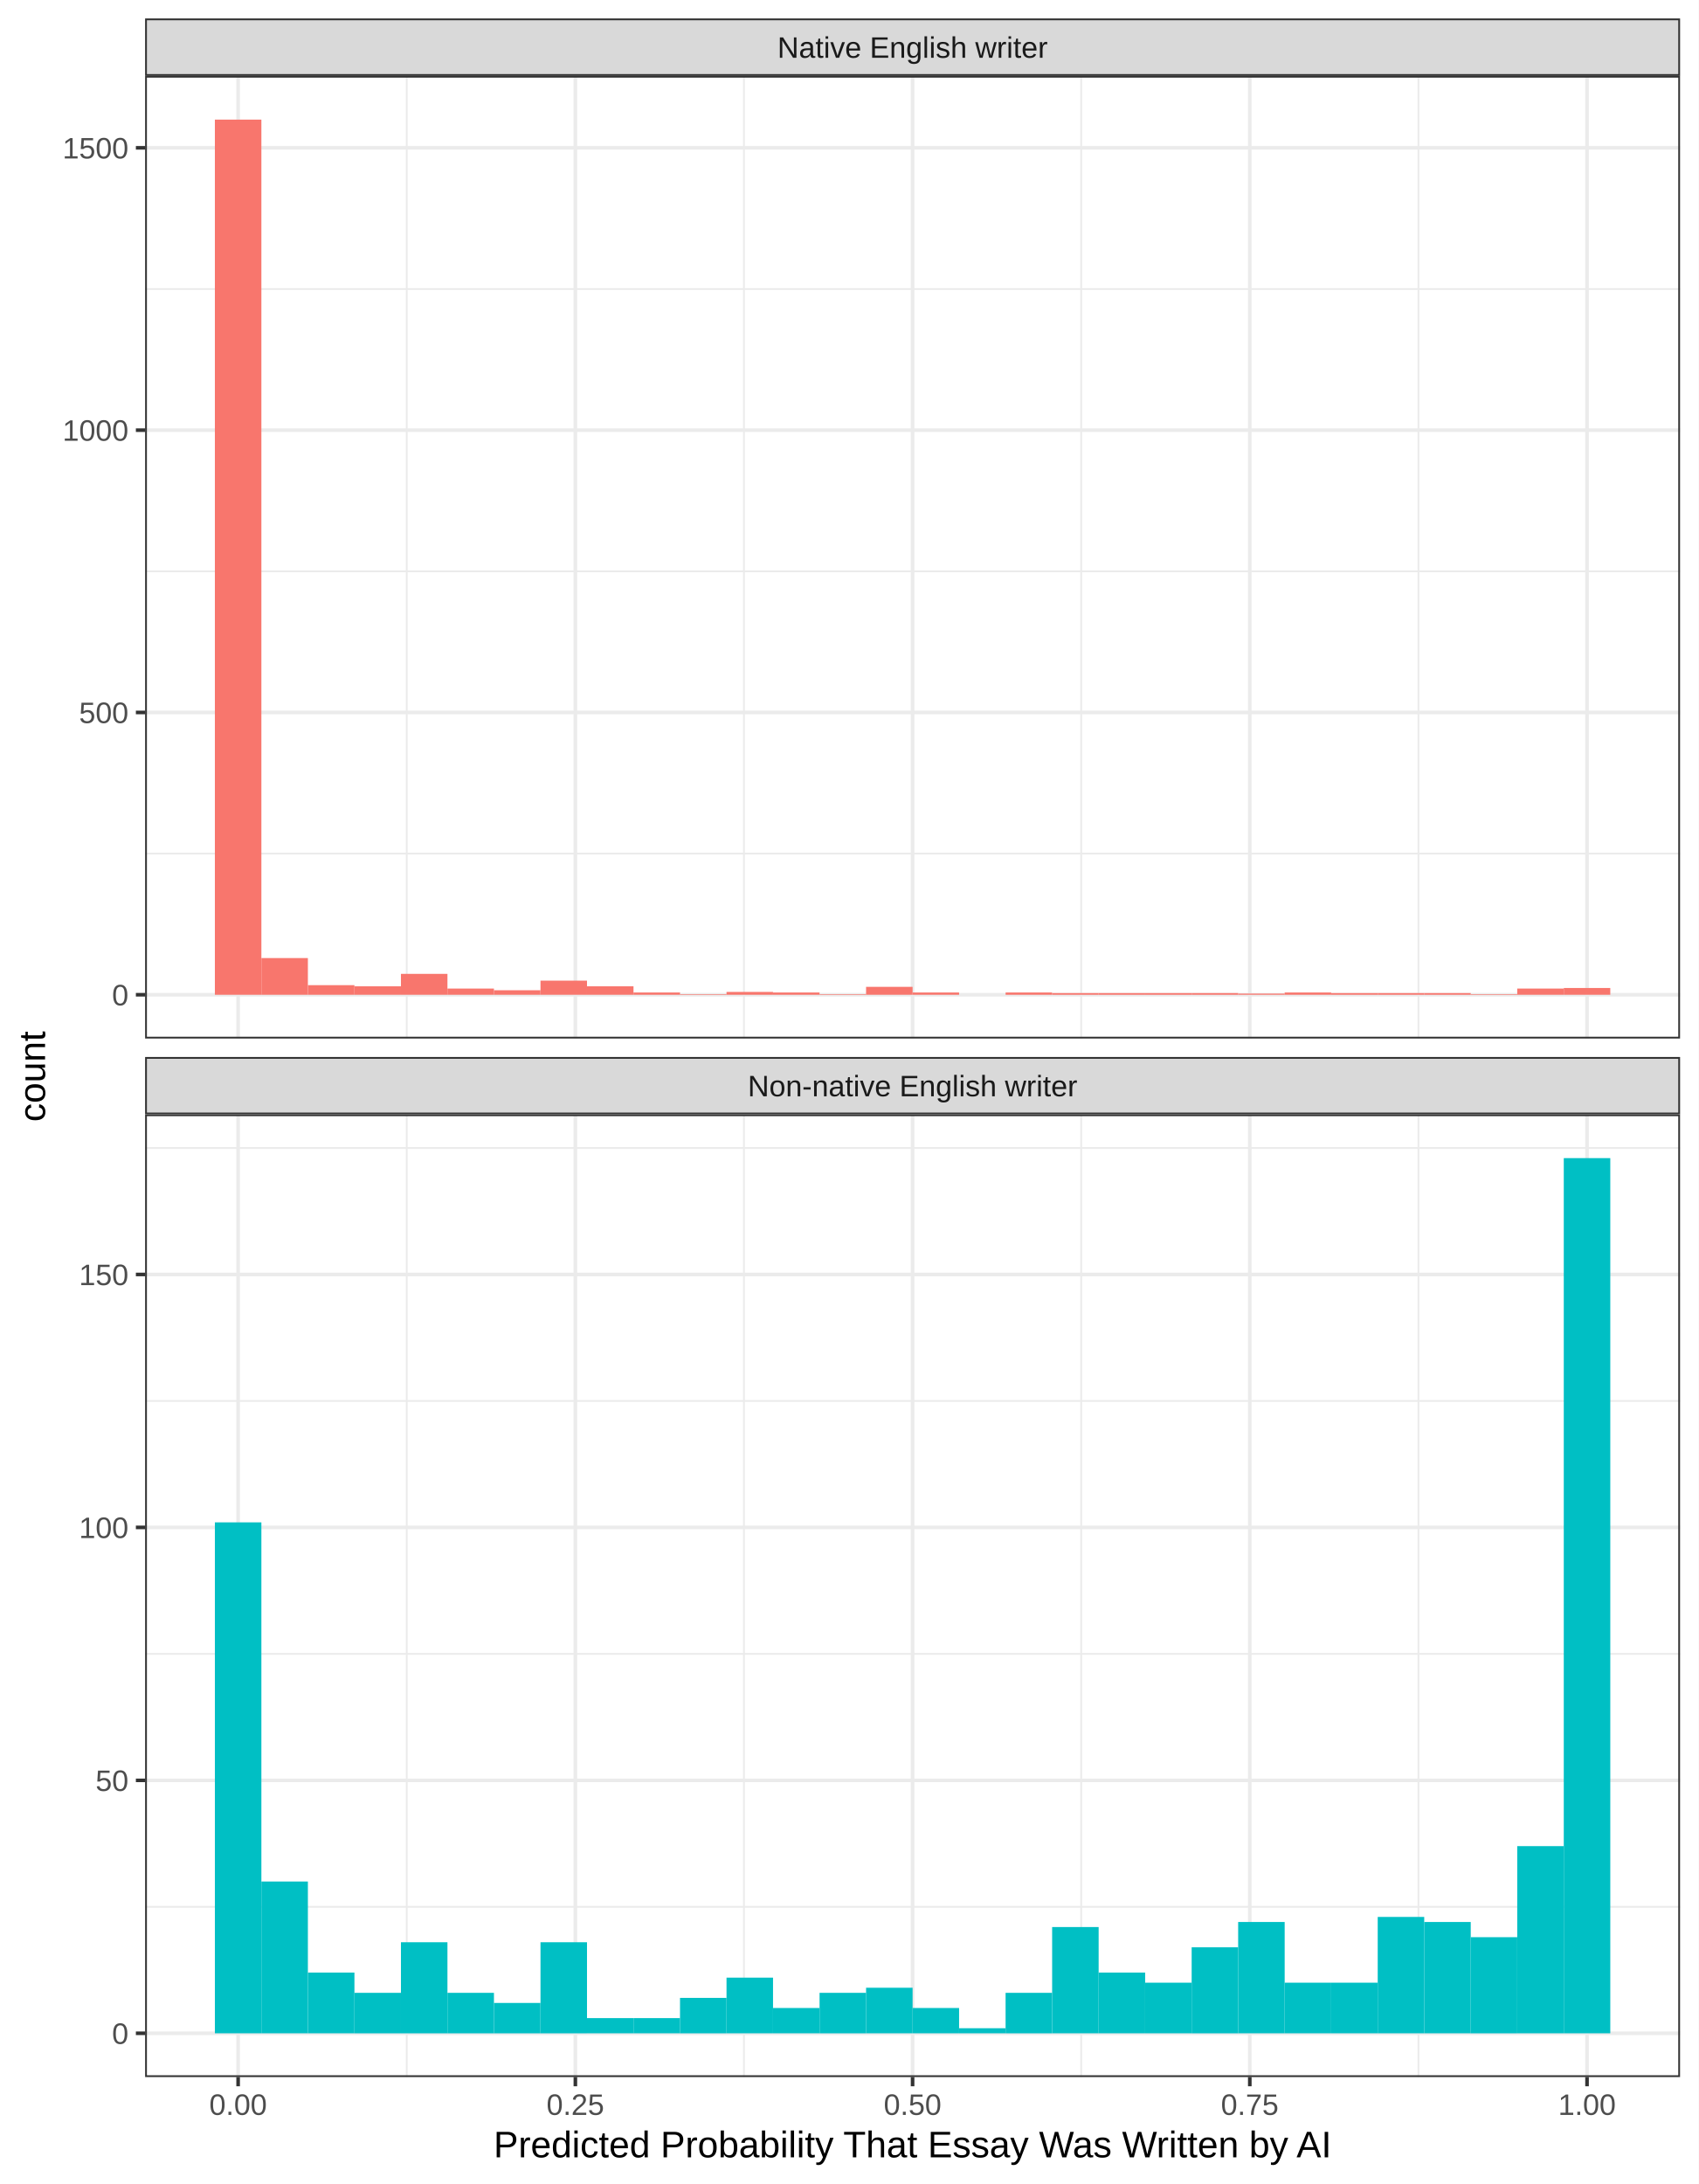
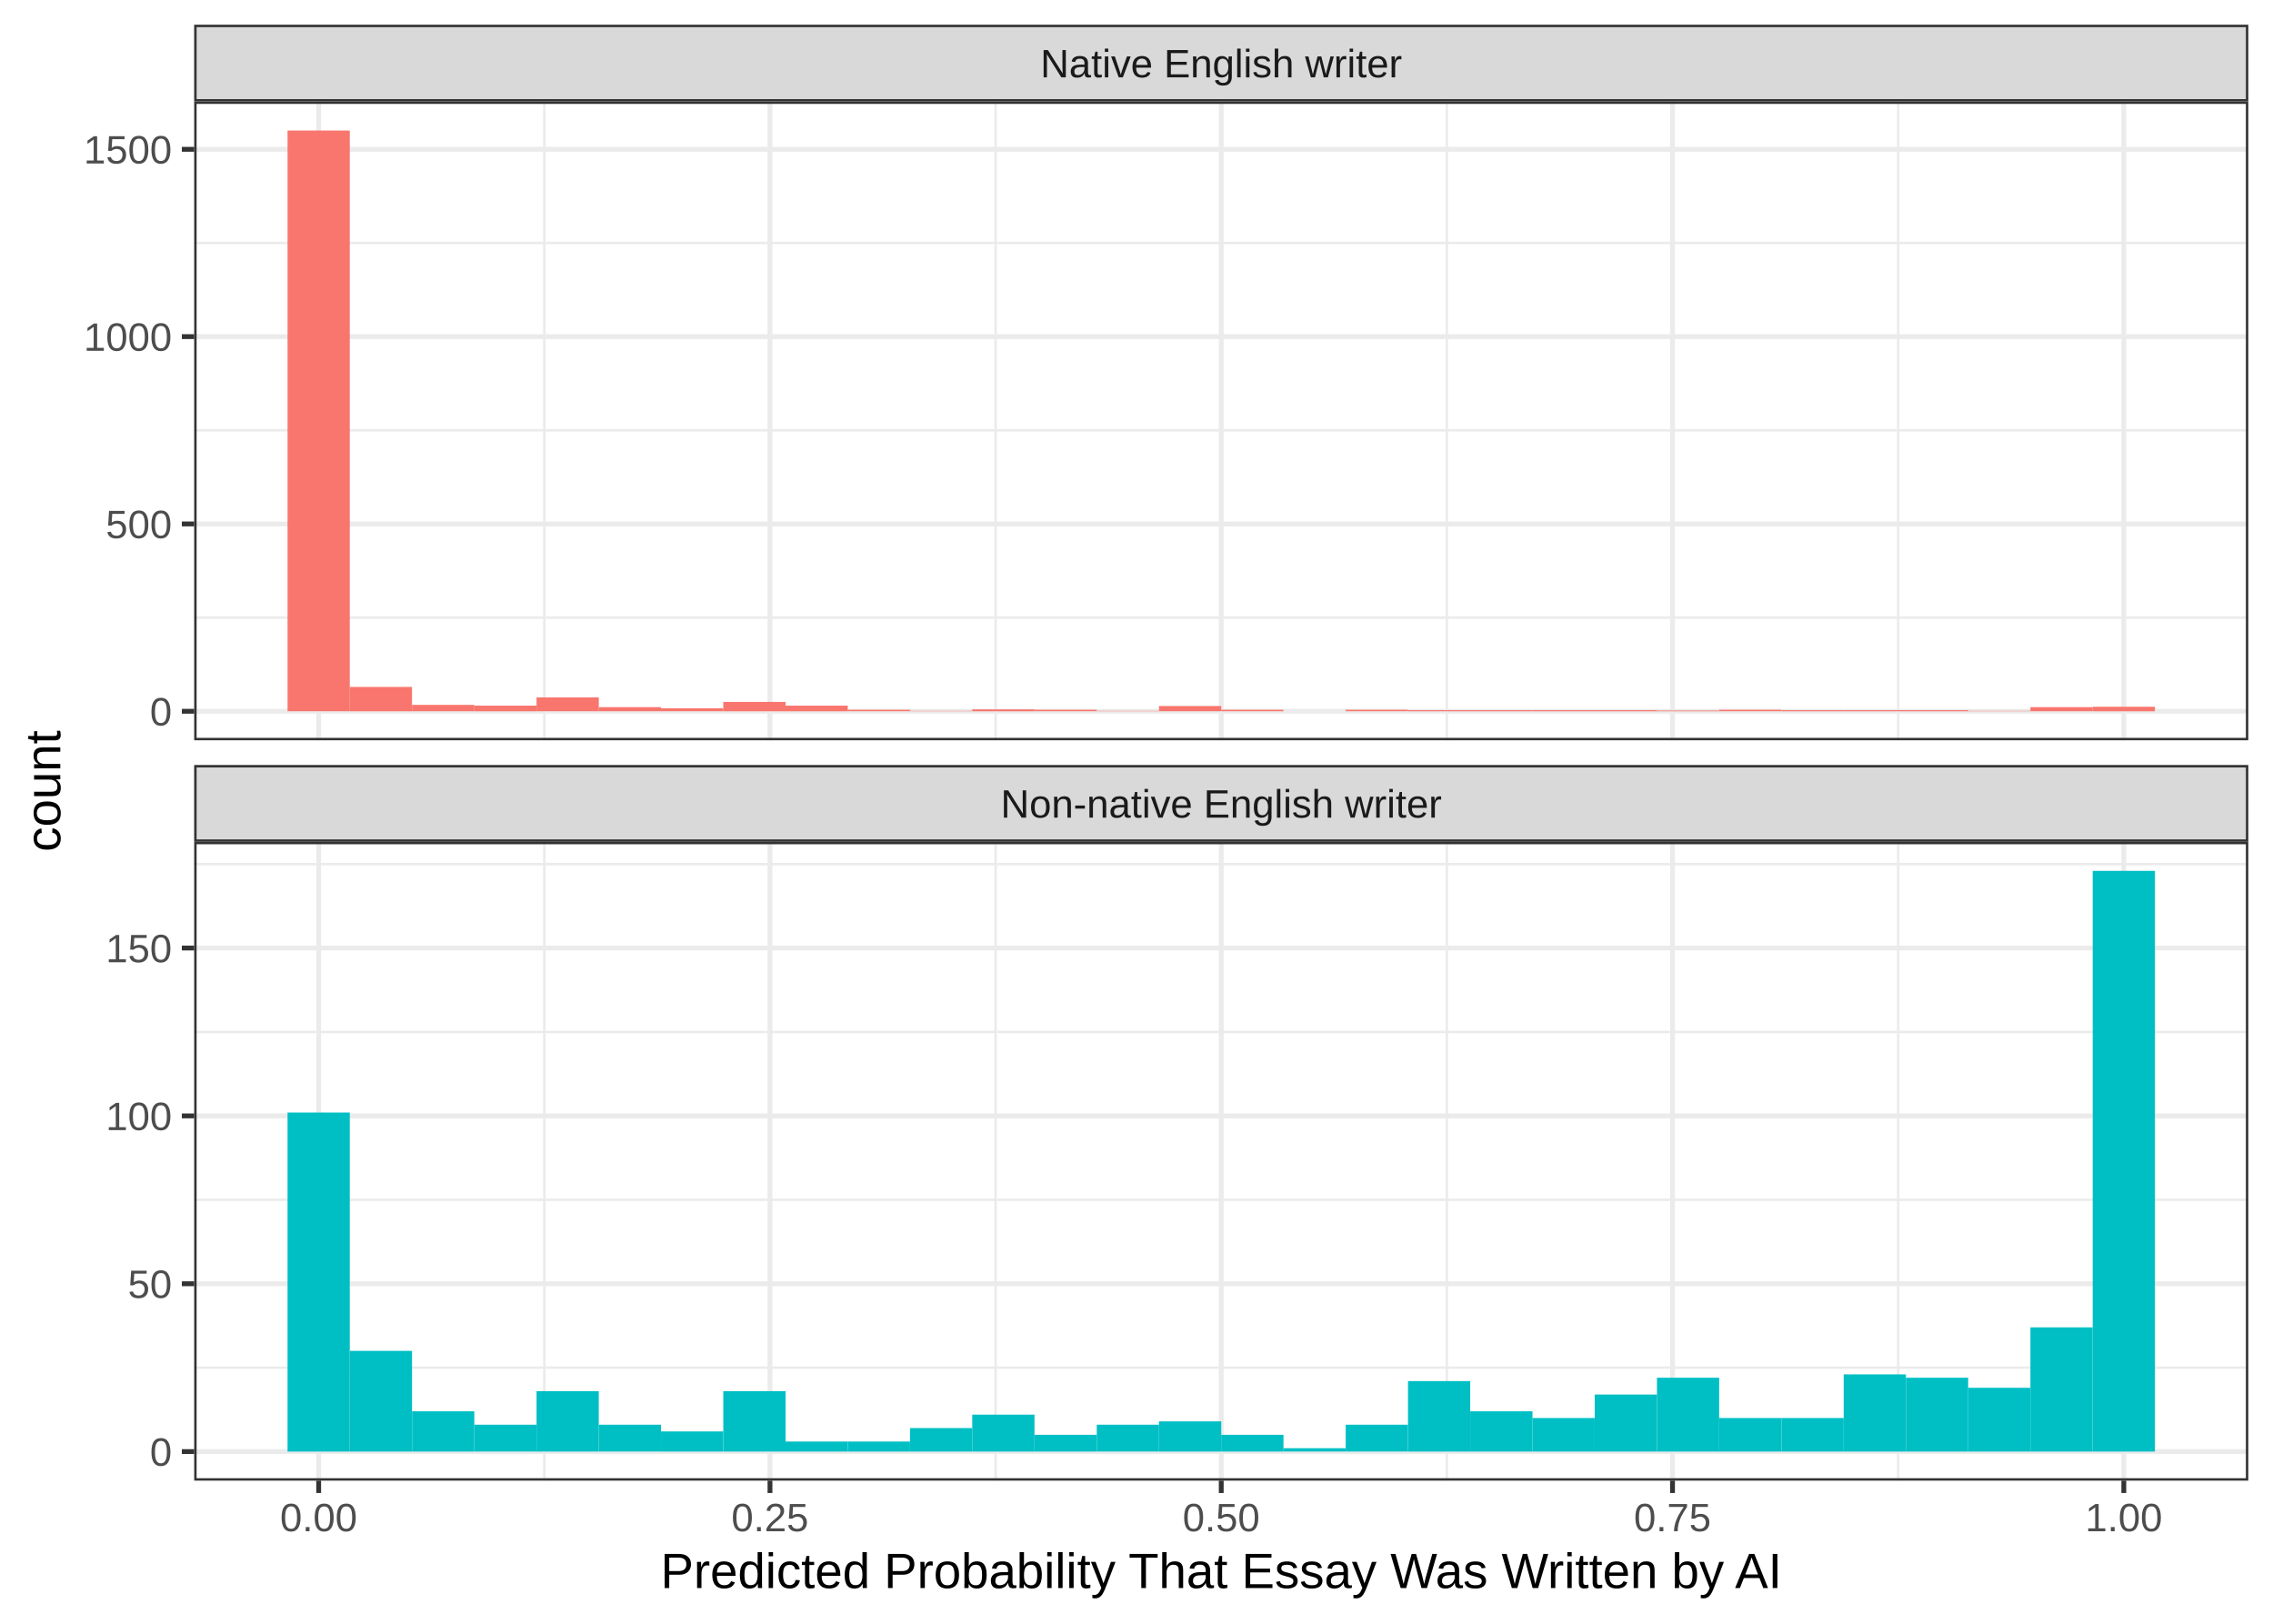
- <svg xmlns="http://www.w3.org/2000/svg" class="svglite" width="504.00pt" height="648.00pt" viewBox="0 0 504.00 648.00">
+ <svg xmlns="http://www.w3.org/2000/svg" class="svglite" width="504.00pt" height="360.00pt" viewBox="0 0 504.00 360.00">
  <defs>
    <style type="text/css">
    .svglite line, .svglite polyline, .svglite polygon, .svglite path, .svglite rect, .svglite circle {
      fill: none;
      stroke: #000000;
      stroke-linecap: round;
      stroke-linejoin: round;
      stroke-miterlimit: 10.00;
    }
    .svglite text {
      white-space: pre;
    }
  </style>
  </defs>
  <rect width="100%" height="100%" style="stroke: none; fill: none;" />
  <defs>
-     <clipPath id="cpMC4wMHw1MDQuMDB8MC4wMHw2NDguMDA=">
-       <rect x="0.00" y="0.00" width="504.00" height="648.00" />
+     <clipPath id="cpMC4wMHw1MDQuMDB8MC4wMHwzNjAuMDA=">
+       <rect x="0.00" y="0.00" width="504.00" height="360.00" />
    </clipPath>
  </defs>
-   <g clip-path="url(#cpMC4wMHw1MDQuMDB8MC4wMHw2NDguMDA=)">
-     <rect x="0.00" y="0.00" width="504.00" height="648.00" style="stroke-width: 1.07; stroke: #FFFFFF; fill: #FFFFFF;" />
+   <g clip-path="url(#cpMC4wMHw1MDQuMDB8MC4wMHwzNjAuMDA=)">
+     <rect x="0.00" y="0.00" width="504.00" height="360.00" style="stroke-width: 1.07; stroke: #FFFFFF; fill: #FFFFFF;" />
  </g>
  <defs>
-     <clipPath id="cpNDMuMDZ8NDk4LjUyfDIyLjUwfDMwOC4xMw==">
-       <rect x="43.06" y="22.50" width="455.46" height="285.63" />
+     <clipPath id="cpNDMuMDZ8NDk4LjUyfDIyLjUwfDE2NC4xMw==">
+       <rect x="43.06" y="22.50" width="455.46" height="141.63" />
    </clipPath>
  </defs>
-   <g clip-path="url(#cpNDMuMDZ8NDk4LjUyfDIyLjUwfDMwOC4xMw==)">
-     <rect x="43.06" y="22.50" width="455.46" height="285.63" style="stroke-width: 1.07; stroke: none; fill: #FFFFFF;" />
-     <polyline points="43.06,253.27 498.52,253.27 " style="stroke-width: 0.53; stroke: #EBEBEB; stroke-linecap: butt;" />
-     <polyline points="43.06,169.51 498.52,169.51 " style="stroke-width: 0.53; stroke: #EBEBEB; stroke-linecap: butt;" />
-     <polyline points="43.06,85.75 498.52,85.75 " style="stroke-width: 0.53; stroke: #EBEBEB; stroke-linecap: butt;" />
-     <polyline points="120.69,308.13 120.69,22.50 " style="stroke-width: 0.53; stroke: #EBEBEB; stroke-linecap: butt;" />
-     <polyline points="220.76,308.13 220.76,22.50 " style="stroke-width: 0.53; stroke: #EBEBEB; stroke-linecap: butt;" />
-     <polyline points="320.82,308.13 320.82,22.50 " style="stroke-width: 0.53; stroke: #EBEBEB; stroke-linecap: butt;" />
-     <polyline points="420.89,308.13 420.89,22.50 " style="stroke-width: 0.53; stroke: #EBEBEB; stroke-linecap: butt;" />
-     <polyline points="43.06,295.15 498.52,295.15 " style="stroke-width: 1.07; stroke: #EBEBEB; stroke-linecap: butt;" />
-     <polyline points="43.06,211.39 498.52,211.39 " style="stroke-width: 1.07; stroke: #EBEBEB; stroke-linecap: butt;" />
-     <polyline points="43.06,127.63 498.52,127.63 " style="stroke-width: 1.07; stroke: #EBEBEB; stroke-linecap: butt;" />
-     <polyline points="43.06,43.86 498.52,43.86 " style="stroke-width: 1.07; stroke: #EBEBEB; stroke-linecap: butt;" />
-     <polyline points="70.66,308.13 70.66,22.50 " style="stroke-width: 1.07; stroke: #EBEBEB; stroke-linecap: butt;" />
-     <polyline points="170.73,308.13 170.73,22.50 " style="stroke-width: 1.07; stroke: #EBEBEB; stroke-linecap: butt;" />
-     <polyline points="270.79,308.13 270.79,22.50 " style="stroke-width: 1.07; stroke: #EBEBEB; stroke-linecap: butt;" />
-     <polyline points="370.85,308.13 370.85,22.50 " style="stroke-width: 1.07; stroke: #EBEBEB; stroke-linecap: butt;" />
-     <polyline points="470.92,308.13 470.92,22.50 " style="stroke-width: 1.07; stroke: #EBEBEB; stroke-linecap: butt;" />
-     <rect x="63.76" y="35.49" width="13.80" height="259.66" style="stroke-width: 1.07; stroke: none; stroke-linecap: butt; stroke-linejoin: miter; fill: #F8766D;" />
-     <rect x="77.56" y="284.26" width="13.80" height="10.89" style="stroke-width: 1.07; stroke: none; stroke-linecap: butt; stroke-linejoin: miter; fill: #F8766D;" />
-     <rect x="91.37" y="292.30" width="13.80" height="2.85" style="stroke-width: 1.07; stroke: none; stroke-linecap: butt; stroke-linejoin: miter; fill: #F8766D;" />
-     <rect x="105.17" y="292.64" width="13.80" height="2.51" style="stroke-width: 1.07; stroke: none; stroke-linecap: butt; stroke-linejoin: miter; fill: #F8766D;" />
-     <rect x="118.97" y="288.95" width="13.80" height="6.20" style="stroke-width: 1.07; stroke: none; stroke-linecap: butt; stroke-linejoin: miter; fill: #F8766D;" />
-     <rect x="132.77" y="293.31" width="13.80" height="1.84" style="stroke-width: 1.07; stroke: none; stroke-linecap: butt; stroke-linejoin: miter; fill: #F8766D;" />
-     <rect x="146.57" y="293.81" width="13.80" height="1.34" style="stroke-width: 1.07; stroke: none; stroke-linecap: butt; stroke-linejoin: miter; fill: #F8766D;" />
-     <rect x="160.38" y="290.96" width="13.80" height="4.19" style="stroke-width: 1.07; stroke: none; stroke-linecap: butt; stroke-linejoin: miter; fill: #F8766D;" />
-     <rect x="174.18" y="292.64" width="13.80" height="2.51" style="stroke-width: 1.07; stroke: none; stroke-linecap: butt; stroke-linejoin: miter; fill: #F8766D;" />
-     <rect x="187.98" y="294.48" width="13.80" height="0.67" style="stroke-width: 1.07; stroke: none; stroke-linecap: butt; stroke-linejoin: miter; fill: #F8766D;" />
-     <rect x="201.78" y="294.98" width="13.80" height="0.17" style="stroke-width: 1.07; stroke: none; stroke-linecap: butt; stroke-linejoin: miter; fill: #F8766D;" />
-     <rect x="215.58" y="294.31" width="13.80" height="0.84" style="stroke-width: 1.07; stroke: none; stroke-linecap: butt; stroke-linejoin: miter; fill: #F8766D;" />
-     <rect x="229.38" y="294.48" width="13.80" height="0.67" style="stroke-width: 1.07; stroke: none; stroke-linecap: butt; stroke-linejoin: miter; fill: #F8766D;" />
-     <rect x="243.19" y="294.98" width="13.80" height="0.17" style="stroke-width: 1.07; stroke: none; stroke-linecap: butt; stroke-linejoin: miter; fill: #F8766D;" />
-     <rect x="256.99" y="292.80" width="13.80" height="2.35" style="stroke-width: 1.07; stroke: none; stroke-linecap: butt; stroke-linejoin: miter; fill: #F8766D;" />
-     <rect x="270.79" y="294.48" width="13.80" height="0.67" style="stroke-width: 1.07; stroke: none; stroke-linecap: butt; stroke-linejoin: miter; fill: #F8766D;" />
-     <rect x="284.59" y="295.15" width="13.80" height="0.00" style="stroke-width: 1.07; stroke: none; stroke-linecap: butt; stroke-linejoin: miter; fill: #F8766D;" />
-     <rect x="298.39" y="294.48" width="13.80" height="0.67" style="stroke-width: 1.07; stroke: none; stroke-linecap: butt; stroke-linejoin: miter; fill: #F8766D;" />
-     <rect x="312.20" y="294.65" width="13.80" height="0.50" style="stroke-width: 1.07; stroke: none; stroke-linecap: butt; stroke-linejoin: miter; fill: #F8766D;" />
-     <rect x="326.00" y="294.65" width="13.80" height="0.50" style="stroke-width: 1.07; stroke: none; stroke-linecap: butt; stroke-linejoin: miter; fill: #F8766D;" />
-     <rect x="339.80" y="294.65" width="13.80" height="0.50" style="stroke-width: 1.07; stroke: none; stroke-linecap: butt; stroke-linejoin: miter; fill: #F8766D;" />
-     <rect x="353.60" y="294.65" width="13.80" height="0.50" style="stroke-width: 1.07; stroke: none; stroke-linecap: butt; stroke-linejoin: miter; fill: #F8766D;" />
-     <rect x="367.40" y="294.81" width="13.80" height="0.34" style="stroke-width: 1.07; stroke: none; stroke-linecap: butt; stroke-linejoin: miter; fill: #F8766D;" />
-     <rect x="381.20" y="294.48" width="13.80" height="0.67" style="stroke-width: 1.07; stroke: none; stroke-linecap: butt; stroke-linejoin: miter; fill: #F8766D;" />
-     <rect x="395.01" y="294.65" width="13.80" height="0.50" style="stroke-width: 1.07; stroke: none; stroke-linecap: butt; stroke-linejoin: miter; fill: #F8766D;" />
-     <rect x="408.81" y="294.65" width="13.80" height="0.50" style="stroke-width: 1.07; stroke: none; stroke-linecap: butt; stroke-linejoin: miter; fill: #F8766D;" />
-     <rect x="422.61" y="294.65" width="13.80" height="0.50" style="stroke-width: 1.07; stroke: none; stroke-linecap: butt; stroke-linejoin: miter; fill: #F8766D;" />
-     <rect x="436.41" y="294.98" width="13.80" height="0.17" style="stroke-width: 1.07; stroke: none; stroke-linecap: butt; stroke-linejoin: miter; fill: #F8766D;" />
-     <rect x="450.21" y="293.31" width="13.80" height="1.84" style="stroke-width: 1.07; stroke: none; stroke-linecap: butt; stroke-linejoin: miter; fill: #F8766D;" />
-     <rect x="464.02" y="293.14" width="13.80" height="2.01" style="stroke-width: 1.07; stroke: none; stroke-linecap: butt; stroke-linejoin: miter; fill: #F8766D;" />
-     <rect x="43.06" y="22.50" width="455.46" height="285.63" style="stroke-width: 1.07; stroke: #333333;" />
+   <g clip-path="url(#cpNDMuMDZ8NDk4LjUyfDIyLjUwfDE2NC4xMw==)">
+     <rect x="43.06" y="22.50" width="455.46" height="141.63" style="stroke-width: 1.07; stroke: none; fill: #FFFFFF;" />
+     <polyline points="43.06,136.93 498.52,136.93 " style="stroke-width: 0.53; stroke: #EBEBEB; stroke-linecap: butt;" />
+     <polyline points="43.06,95.40 498.52,95.40 " style="stroke-width: 0.53; stroke: #EBEBEB; stroke-linecap: butt;" />
+     <polyline points="43.06,53.86 498.52,53.86 " style="stroke-width: 0.53; stroke: #EBEBEB; stroke-linecap: butt;" />
+     <polyline points="120.69,164.13 120.69,22.50 " style="stroke-width: 0.53; stroke: #EBEBEB; stroke-linecap: butt;" />
+     <polyline points="220.76,164.13 220.76,22.50 " style="stroke-width: 0.53; stroke: #EBEBEB; stroke-linecap: butt;" />
+     <polyline points="320.82,164.13 320.82,22.50 " style="stroke-width: 0.53; stroke: #EBEBEB; stroke-linecap: butt;" />
+     <polyline points="420.89,164.13 420.89,22.50 " style="stroke-width: 0.53; stroke: #EBEBEB; stroke-linecap: butt;" />
+     <polyline points="43.06,157.70 498.52,157.70 " style="stroke-width: 1.07; stroke: #EBEBEB; stroke-linecap: butt;" />
+     <polyline points="43.06,116.16 498.52,116.16 " style="stroke-width: 1.07; stroke: #EBEBEB; stroke-linecap: butt;" />
+     <polyline points="43.06,74.63 498.52,74.63 " style="stroke-width: 1.07; stroke: #EBEBEB; stroke-linecap: butt;" />
+     <polyline points="43.06,33.10 498.52,33.10 " style="stroke-width: 1.07; stroke: #EBEBEB; stroke-linecap: butt;" />
+     <polyline points="70.66,164.13 70.66,22.50 " style="stroke-width: 1.07; stroke: #EBEBEB; stroke-linecap: butt;" />
+     <polyline points="170.73,164.13 170.73,22.50 " style="stroke-width: 1.07; stroke: #EBEBEB; stroke-linecap: butt;" />
+     <polyline points="270.79,164.13 270.79,22.50 " style="stroke-width: 1.07; stroke: #EBEBEB; stroke-linecap: butt;" />
+     <polyline points="370.85,164.13 370.85,22.50 " style="stroke-width: 1.07; stroke: #EBEBEB; stroke-linecap: butt;" />
+     <polyline points="470.92,164.13 470.92,22.50 " style="stroke-width: 1.07; stroke: #EBEBEB; stroke-linecap: butt;" />
+     <rect x="63.76" y="28.94" width="13.80" height="128.75" style="stroke-width: 1.07; stroke: none; stroke-linecap: butt; stroke-linejoin: miter; fill: #F8766D;" />
+     <rect x="77.56" y="152.30" width="13.80" height="5.40" style="stroke-width: 1.07; stroke: none; stroke-linecap: butt; stroke-linejoin: miter; fill: #F8766D;" />
+     <rect x="91.37" y="156.28" width="13.80" height="1.41" style="stroke-width: 1.07; stroke: none; stroke-linecap: butt; stroke-linejoin: miter; fill: #F8766D;" />
+     <rect x="105.17" y="156.45" width="13.80" height="1.25" style="stroke-width: 1.07; stroke: none; stroke-linecap: butt; stroke-linejoin: miter; fill: #F8766D;" />
+     <rect x="118.97" y="154.62" width="13.80" height="3.07" style="stroke-width: 1.07; stroke: none; stroke-linecap: butt; stroke-linejoin: miter; fill: #F8766D;" />
+     <rect x="132.77" y="156.78" width="13.80" height="0.91" style="stroke-width: 1.07; stroke: none; stroke-linecap: butt; stroke-linejoin: miter; fill: #F8766D;" />
+     <rect x="146.57" y="157.03" width="13.80" height="0.66" style="stroke-width: 1.07; stroke: none; stroke-linecap: butt; stroke-linejoin: miter; fill: #F8766D;" />
+     <rect x="160.38" y="155.62" width="13.80" height="2.08" style="stroke-width: 1.07; stroke: none; stroke-linecap: butt; stroke-linejoin: miter; fill: #F8766D;" />
+     <rect x="174.18" y="156.45" width="13.80" height="1.25" style="stroke-width: 1.07; stroke: none; stroke-linecap: butt; stroke-linejoin: miter; fill: #F8766D;" />
+     <rect x="187.98" y="157.36" width="13.80" height="0.33" style="stroke-width: 1.07; stroke: none; stroke-linecap: butt; stroke-linejoin: miter; fill: #F8766D;" />
+     <rect x="201.78" y="157.61" width="13.80" height="0.083" style="stroke-width: 1.07; stroke: none; stroke-linecap: butt; stroke-linejoin: miter; fill: #F8766D;" />
+     <rect x="215.58" y="157.28" width="13.80" height="0.42" style="stroke-width: 1.07; stroke: none; stroke-linecap: butt; stroke-linejoin: miter; fill: #F8766D;" />
+     <rect x="229.38" y="157.36" width="13.80" height="0.33" style="stroke-width: 1.07; stroke: none; stroke-linecap: butt; stroke-linejoin: miter; fill: #F8766D;" />
+     <rect x="243.19" y="157.61" width="13.80" height="0.083" style="stroke-width: 1.07; stroke: none; stroke-linecap: butt; stroke-linejoin: miter; fill: #F8766D;" />
+     <rect x="256.99" y="156.53" width="13.80" height="1.16" style="stroke-width: 1.07; stroke: none; stroke-linecap: butt; stroke-linejoin: miter; fill: #F8766D;" />
+     <rect x="270.79" y="157.36" width="13.80" height="0.33" style="stroke-width: 1.07; stroke: none; stroke-linecap: butt; stroke-linejoin: miter; fill: #F8766D;" />
+     <rect x="284.59" y="157.70" width="13.80" height="0.00" style="stroke-width: 1.07; stroke: none; stroke-linecap: butt; stroke-linejoin: miter; fill: #F8766D;" />
+     <rect x="298.39" y="157.36" width="13.80" height="0.33" style="stroke-width: 1.07; stroke: none; stroke-linecap: butt; stroke-linejoin: miter; fill: #F8766D;" />
+     <rect x="312.20" y="157.45" width="13.80" height="0.25" style="stroke-width: 1.07; stroke: none; stroke-linecap: butt; stroke-linejoin: miter; fill: #F8766D;" />
+     <rect x="326.00" y="157.45" width="13.80" height="0.25" style="stroke-width: 1.07; stroke: none; stroke-linecap: butt; stroke-linejoin: miter; fill: #F8766D;" />
+     <rect x="339.80" y="157.45" width="13.80" height="0.25" style="stroke-width: 1.07; stroke: none; stroke-linecap: butt; stroke-linejoin: miter; fill: #F8766D;" />
+     <rect x="353.60" y="157.45" width="13.80" height="0.25" style="stroke-width: 1.07; stroke: none; stroke-linecap: butt; stroke-linejoin: miter; fill: #F8766D;" />
+     <rect x="367.40" y="157.53" width="13.80" height="0.17" style="stroke-width: 1.07; stroke: none; stroke-linecap: butt; stroke-linejoin: miter; fill: #F8766D;" />
+     <rect x="381.20" y="157.36" width="13.80" height="0.33" style="stroke-width: 1.07; stroke: none; stroke-linecap: butt; stroke-linejoin: miter; fill: #F8766D;" />
+     <rect x="395.01" y="157.45" width="13.80" height="0.25" style="stroke-width: 1.07; stroke: none; stroke-linecap: butt; stroke-linejoin: miter; fill: #F8766D;" />
+     <rect x="408.81" y="157.45" width="13.80" height="0.25" style="stroke-width: 1.07; stroke: none; stroke-linecap: butt; stroke-linejoin: miter; fill: #F8766D;" />
+     <rect x="422.61" y="157.45" width="13.80" height="0.25" style="stroke-width: 1.07; stroke: none; stroke-linecap: butt; stroke-linejoin: miter; fill: #F8766D;" />
+     <rect x="436.41" y="157.61" width="13.80" height="0.083" style="stroke-width: 1.07; stroke: none; stroke-linecap: butt; stroke-linejoin: miter; fill: #F8766D;" />
+     <rect x="450.21" y="156.78" width="13.80" height="0.91" style="stroke-width: 1.07; stroke: none; stroke-linecap: butt; stroke-linejoin: miter; fill: #F8766D;" />
+     <rect x="464.02" y="156.70" width="13.80" height="1.00" style="stroke-width: 1.07; stroke: none; stroke-linecap: butt; stroke-linejoin: miter; fill: #F8766D;" />
+     <rect x="43.06" y="22.50" width="455.46" height="141.63" style="stroke-width: 1.07; stroke: #333333;" />
  </g>
-   <g clip-path="url(#cpMC4wMHw1MDQuMDB8MC4wMHw2NDguMDA=)">
+   <g clip-path="url(#cpMC4wMHw1MDQuMDB8MC4wMHwzNjAuMDA=)">
</g>
  <defs>
-     <clipPath id="cpNDMuMDZ8NDk4LjUyfDMzMC42NHw2MTYuMjc=">
-       <rect x="43.06" y="330.64" width="455.46" height="285.63" />
+     <clipPath id="cpNDMuMDZ8NDk4LjUyfDE4Ni42NHwzMjguMjc=">
+       <rect x="43.06" y="186.64" width="455.46" height="141.63" />
    </clipPath>
  </defs>
-   <g clip-path="url(#cpNDMuMDZ8NDk4LjUyfDMzMC42NHw2MTYuMjc=)">
-     <rect x="43.06" y="330.64" width="455.46" height="285.63" style="stroke-width: 1.07; stroke: none; fill: #FFFFFF;" />
-     <polyline points="43.06,565.76 498.52,565.76 " style="stroke-width: 0.53; stroke: #EBEBEB; stroke-linecap: butt;" />
-     <polyline points="43.06,490.71 498.52,490.71 " style="stroke-width: 0.53; stroke: #EBEBEB; stroke-linecap: butt;" />
-     <polyline points="43.06,415.67 498.52,415.67 " style="stroke-width: 0.53; stroke: #EBEBEB; stroke-linecap: butt;" />
-     <polyline points="43.06,340.62 498.52,340.62 " style="stroke-width: 0.53; stroke: #EBEBEB; stroke-linecap: butt;" />
-     <polyline points="120.69,616.27 120.69,330.64 " style="stroke-width: 0.53; stroke: #EBEBEB; stroke-linecap: butt;" />
-     <polyline points="220.76,616.27 220.76,330.64 " style="stroke-width: 0.53; stroke: #EBEBEB; stroke-linecap: butt;" />
-     <polyline points="320.82,616.27 320.82,330.64 " style="stroke-width: 0.53; stroke: #EBEBEB; stroke-linecap: butt;" />
-     <polyline points="420.89,616.27 420.89,330.64 " style="stroke-width: 0.53; stroke: #EBEBEB; stroke-linecap: butt;" />
-     <polyline points="43.06,603.28 498.52,603.28 " style="stroke-width: 1.07; stroke: #EBEBEB; stroke-linecap: butt;" />
-     <polyline points="43.06,528.24 498.52,528.24 " style="stroke-width: 1.07; stroke: #EBEBEB; stroke-linecap: butt;" />
-     <polyline points="43.06,453.19 498.52,453.19 " style="stroke-width: 1.07; stroke: #EBEBEB; stroke-linecap: butt;" />
-     <polyline points="43.06,378.14 498.52,378.14 " style="stroke-width: 1.07; stroke: #EBEBEB; stroke-linecap: butt;" />
-     <polyline points="70.66,616.27 70.66,330.64 " style="stroke-width: 1.07; stroke: #EBEBEB; stroke-linecap: butt;" />
-     <polyline points="170.73,616.27 170.73,330.64 " style="stroke-width: 1.07; stroke: #EBEBEB; stroke-linecap: butt;" />
-     <polyline points="270.79,616.27 270.79,330.64 " style="stroke-width: 1.07; stroke: #EBEBEB; stroke-linecap: butt;" />
-     <polyline points="370.85,616.27 370.85,330.64 " style="stroke-width: 1.07; stroke: #EBEBEB; stroke-linecap: butt;" />
-     <polyline points="470.92,616.27 470.92,330.64 " style="stroke-width: 1.07; stroke: #EBEBEB; stroke-linecap: butt;" />
-     <rect x="63.76" y="451.69" width="13.80" height="151.59" style="stroke-width: 1.07; stroke: none; stroke-linecap: butt; stroke-linejoin: miter; fill: #00BFC4;" />
-     <rect x="77.56" y="558.25" width="13.80" height="45.03" style="stroke-width: 1.07; stroke: none; stroke-linecap: butt; stroke-linejoin: miter; fill: #00BFC4;" />
-     <rect x="91.37" y="585.27" width="13.80" height="18.01" style="stroke-width: 1.07; stroke: none; stroke-linecap: butt; stroke-linejoin: miter; fill: #00BFC4;" />
-     <rect x="105.17" y="591.28" width="13.80" height="12.01" style="stroke-width: 1.07; stroke: none; stroke-linecap: butt; stroke-linejoin: miter; fill: #00BFC4;" />
-     <rect x="118.97" y="576.27" width="13.80" height="27.02" style="stroke-width: 1.07; stroke: none; stroke-linecap: butt; stroke-linejoin: miter; fill: #00BFC4;" />
-     <rect x="132.77" y="591.28" width="13.80" height="12.01" style="stroke-width: 1.07; stroke: none; stroke-linecap: butt; stroke-linejoin: miter; fill: #00BFC4;" />
-     <rect x="146.57" y="594.28" width="13.80" height="9.01" style="stroke-width: 1.07; stroke: none; stroke-linecap: butt; stroke-linejoin: miter; fill: #00BFC4;" />
-     <rect x="160.38" y="576.27" width="13.80" height="27.02" style="stroke-width: 1.07; stroke: none; stroke-linecap: butt; stroke-linejoin: miter; fill: #00BFC4;" />
-     <rect x="174.18" y="598.78" width="13.80" height="4.50" style="stroke-width: 1.07; stroke: none; stroke-linecap: butt; stroke-linejoin: miter; fill: #00BFC4;" />
-     <rect x="187.98" y="598.78" width="13.80" height="4.50" style="stroke-width: 1.07; stroke: none; stroke-linecap: butt; stroke-linejoin: miter; fill: #00BFC4;" />
-     <rect x="201.78" y="592.78" width="13.80" height="10.51" style="stroke-width: 1.07; stroke: none; stroke-linecap: butt; stroke-linejoin: miter; fill: #00BFC4;" />
-     <rect x="215.58" y="586.77" width="13.80" height="16.51" style="stroke-width: 1.07; stroke: none; stroke-linecap: butt; stroke-linejoin: miter; fill: #00BFC4;" />
-     <rect x="229.38" y="595.78" width="13.80" height="7.50" style="stroke-width: 1.07; stroke: none; stroke-linecap: butt; stroke-linejoin: miter; fill: #00BFC4;" />
-     <rect x="243.19" y="591.28" width="13.80" height="12.01" style="stroke-width: 1.07; stroke: none; stroke-linecap: butt; stroke-linejoin: miter; fill: #00BFC4;" />
-     <rect x="256.99" y="589.77" width="13.80" height="13.51" style="stroke-width: 1.07; stroke: none; stroke-linecap: butt; stroke-linejoin: miter; fill: #00BFC4;" />
-     <rect x="270.79" y="595.78" width="13.80" height="7.50" style="stroke-width: 1.07; stroke: none; stroke-linecap: butt; stroke-linejoin: miter; fill: #00BFC4;" />
-     <rect x="284.59" y="601.78" width="13.80" height="1.50" style="stroke-width: 1.07; stroke: none; stroke-linecap: butt; stroke-linejoin: miter; fill: #00BFC4;" />
-     <rect x="298.39" y="591.28" width="13.80" height="12.01" style="stroke-width: 1.07; stroke: none; stroke-linecap: butt; stroke-linejoin: miter; fill: #00BFC4;" />
-     <rect x="312.20" y="571.76" width="13.80" height="31.52" style="stroke-width: 1.07; stroke: none; stroke-linecap: butt; stroke-linejoin: miter; fill: #00BFC4;" />
-     <rect x="326.00" y="585.27" width="13.80" height="18.01" style="stroke-width: 1.07; stroke: none; stroke-linecap: butt; stroke-linejoin: miter; fill: #00BFC4;" />
-     <rect x="339.80" y="588.27" width="13.80" height="15.01" style="stroke-width: 1.07; stroke: none; stroke-linecap: butt; stroke-linejoin: miter; fill: #00BFC4;" />
-     <rect x="353.60" y="577.77" width="13.80" height="25.52" style="stroke-width: 1.07; stroke: none; stroke-linecap: butt; stroke-linejoin: miter; fill: #00BFC4;" />
-     <rect x="367.40" y="570.26" width="13.80" height="33.02" style="stroke-width: 1.07; stroke: none; stroke-linecap: butt; stroke-linejoin: miter; fill: #00BFC4;" />
-     <rect x="381.20" y="588.27" width="13.80" height="15.01" style="stroke-width: 1.07; stroke: none; stroke-linecap: butt; stroke-linejoin: miter; fill: #00BFC4;" />
-     <rect x="395.01" y="588.27" width="13.80" height="15.01" style="stroke-width: 1.07; stroke: none; stroke-linecap: butt; stroke-linejoin: miter; fill: #00BFC4;" />
-     <rect x="408.81" y="568.76" width="13.80" height="34.52" style="stroke-width: 1.07; stroke: none; stroke-linecap: butt; stroke-linejoin: miter; fill: #00BFC4;" />
-     <rect x="422.61" y="570.26" width="13.80" height="33.02" style="stroke-width: 1.07; stroke: none; stroke-linecap: butt; stroke-linejoin: miter; fill: #00BFC4;" />
-     <rect x="436.41" y="574.77" width="13.80" height="28.52" style="stroke-width: 1.07; stroke: none; stroke-linecap: butt; stroke-linejoin: miter; fill: #00BFC4;" />
-     <rect x="450.21" y="547.75" width="13.80" height="55.53" style="stroke-width: 1.07; stroke: none; stroke-linecap: butt; stroke-linejoin: miter; fill: #00BFC4;" />
-     <rect x="464.02" y="343.62" width="13.80" height="259.66" style="stroke-width: 1.07; stroke: none; stroke-linecap: butt; stroke-linejoin: miter; fill: #00BFC4;" />
-     <rect x="43.06" y="330.64" width="455.46" height="285.63" style="stroke-width: 1.07; stroke: #333333;" />
+   <g clip-path="url(#cpNDMuMDZ8NDk4LjUyfDE4Ni42NHwzMjguMjc=)">
+     <rect x="43.06" y="186.64" width="455.46" height="141.63" style="stroke-width: 1.07; stroke: none; fill: #FFFFFF;" />
+     <polyline points="43.06,303.22 498.52,303.22 " style="stroke-width: 0.53; stroke: #EBEBEB; stroke-linecap: butt;" />
+     <polyline points="43.06,266.01 498.52,266.01 " style="stroke-width: 0.53; stroke: #EBEBEB; stroke-linecap: butt;" />
+     <polyline points="43.06,228.80 498.52,228.80 " style="stroke-width: 0.53; stroke: #EBEBEB; stroke-linecap: butt;" />
+     <polyline points="43.06,191.59 498.52,191.59 " style="stroke-width: 0.53; stroke: #EBEBEB; stroke-linecap: butt;" />
+     <polyline points="120.69,328.27 120.69,186.64 " style="stroke-width: 0.53; stroke: #EBEBEB; stroke-linecap: butt;" />
+     <polyline points="220.76,328.27 220.76,186.64 " style="stroke-width: 0.53; stroke: #EBEBEB; stroke-linecap: butt;" />
+     <polyline points="320.82,328.27 320.82,186.64 " style="stroke-width: 0.53; stroke: #EBEBEB; stroke-linecap: butt;" />
+     <polyline points="420.89,328.27 420.89,186.64 " style="stroke-width: 0.53; stroke: #EBEBEB; stroke-linecap: butt;" />
+     <polyline points="43.06,321.83 498.52,321.83 " style="stroke-width: 1.07; stroke: #EBEBEB; stroke-linecap: butt;" />
+     <polyline points="43.06,284.62 498.52,284.62 " style="stroke-width: 1.07; stroke: #EBEBEB; stroke-linecap: butt;" />
+     <polyline points="43.06,247.40 498.52,247.40 " style="stroke-width: 1.07; stroke: #EBEBEB; stroke-linecap: butt;" />
+     <polyline points="43.06,210.19 498.52,210.19 " style="stroke-width: 1.07; stroke: #EBEBEB; stroke-linecap: butt;" />
+     <polyline points="70.66,328.27 70.66,186.64 " style="stroke-width: 1.07; stroke: #EBEBEB; stroke-linecap: butt;" />
+     <polyline points="170.73,328.27 170.73,186.64 " style="stroke-width: 1.07; stroke: #EBEBEB; stroke-linecap: butt;" />
+     <polyline points="270.79,328.27 270.79,186.64 " style="stroke-width: 1.07; stroke: #EBEBEB; stroke-linecap: butt;" />
+     <polyline points="370.85,328.27 370.85,186.64 " style="stroke-width: 1.07; stroke: #EBEBEB; stroke-linecap: butt;" />
+     <polyline points="470.92,328.27 470.92,186.64 " style="stroke-width: 1.07; stroke: #EBEBEB; stroke-linecap: butt;" />
+     <rect x="63.76" y="246.66" width="13.80" height="75.17" style="stroke-width: 1.07; stroke: none; stroke-linecap: butt; stroke-linejoin: miter; fill: #00BFC4;" />
+     <rect x="77.56" y="299.50" width="13.80" height="22.33" style="stroke-width: 1.07; stroke: none; stroke-linecap: butt; stroke-linejoin: miter; fill: #00BFC4;" />
+     <rect x="91.37" y="312.90" width="13.80" height="8.93" style="stroke-width: 1.07; stroke: none; stroke-linecap: butt; stroke-linejoin: miter; fill: #00BFC4;" />
+     <rect x="105.17" y="315.87" width="13.80" height="5.95" style="stroke-width: 1.07; stroke: none; stroke-linecap: butt; stroke-linejoin: miter; fill: #00BFC4;" />
+     <rect x="118.97" y="308.43" width="13.80" height="13.40" style="stroke-width: 1.07; stroke: none; stroke-linecap: butt; stroke-linejoin: miter; fill: #00BFC4;" />
+     <rect x="132.77" y="315.87" width="13.80" height="5.95" style="stroke-width: 1.07; stroke: none; stroke-linecap: butt; stroke-linejoin: miter; fill: #00BFC4;" />
+     <rect x="146.57" y="317.36" width="13.80" height="4.47" style="stroke-width: 1.07; stroke: none; stroke-linecap: butt; stroke-linejoin: miter; fill: #00BFC4;" />
+     <rect x="160.38" y="308.43" width="13.80" height="13.40" style="stroke-width: 1.07; stroke: none; stroke-linecap: butt; stroke-linejoin: miter; fill: #00BFC4;" />
+     <rect x="174.18" y="319.60" width="13.80" height="2.23" style="stroke-width: 1.07; stroke: none; stroke-linecap: butt; stroke-linejoin: miter; fill: #00BFC4;" />
+     <rect x="187.98" y="319.60" width="13.80" height="2.23" style="stroke-width: 1.07; stroke: none; stroke-linecap: butt; stroke-linejoin: miter; fill: #00BFC4;" />
+     <rect x="201.78" y="316.62" width="13.80" height="5.21" style="stroke-width: 1.07; stroke: none; stroke-linecap: butt; stroke-linejoin: miter; fill: #00BFC4;" />
+     <rect x="215.58" y="313.64" width="13.80" height="8.19" style="stroke-width: 1.07; stroke: none; stroke-linecap: butt; stroke-linejoin: miter; fill: #00BFC4;" />
+     <rect x="229.38" y="318.11" width="13.80" height="3.72" style="stroke-width: 1.07; stroke: none; stroke-linecap: butt; stroke-linejoin: miter; fill: #00BFC4;" />
+     <rect x="243.19" y="315.87" width="13.80" height="5.95" style="stroke-width: 1.07; stroke: none; stroke-linecap: butt; stroke-linejoin: miter; fill: #00BFC4;" />
+     <rect x="256.99" y="315.13" width="13.80" height="6.70" style="stroke-width: 1.07; stroke: none; stroke-linecap: butt; stroke-linejoin: miter; fill: #00BFC4;" />
+     <rect x="270.79" y="318.11" width="13.80" height="3.72" style="stroke-width: 1.07; stroke: none; stroke-linecap: butt; stroke-linejoin: miter; fill: #00BFC4;" />
+     <rect x="284.59" y="321.08" width="13.80" height="0.74" style="stroke-width: 1.07; stroke: none; stroke-linecap: butt; stroke-linejoin: miter; fill: #00BFC4;" />
+     <rect x="298.39" y="315.87" width="13.80" height="5.95" style="stroke-width: 1.07; stroke: none; stroke-linecap: butt; stroke-linejoin: miter; fill: #00BFC4;" />
+     <rect x="312.20" y="306.20" width="13.80" height="15.63" style="stroke-width: 1.07; stroke: none; stroke-linecap: butt; stroke-linejoin: miter; fill: #00BFC4;" />
+     <rect x="326.00" y="312.90" width="13.80" height="8.93" style="stroke-width: 1.07; stroke: none; stroke-linecap: butt; stroke-linejoin: miter; fill: #00BFC4;" />
+     <rect x="339.80" y="314.39" width="13.80" height="7.44" style="stroke-width: 1.07; stroke: none; stroke-linecap: butt; stroke-linejoin: miter; fill: #00BFC4;" />
+     <rect x="353.60" y="309.18" width="13.80" height="12.65" style="stroke-width: 1.07; stroke: none; stroke-linecap: butt; stroke-linejoin: miter; fill: #00BFC4;" />
+     <rect x="367.40" y="305.46" width="13.80" height="16.37" style="stroke-width: 1.07; stroke: none; stroke-linecap: butt; stroke-linejoin: miter; fill: #00BFC4;" />
+     <rect x="381.20" y="314.39" width="13.80" height="7.44" style="stroke-width: 1.07; stroke: none; stroke-linecap: butt; stroke-linejoin: miter; fill: #00BFC4;" />
+     <rect x="395.01" y="314.39" width="13.80" height="7.44" style="stroke-width: 1.07; stroke: none; stroke-linecap: butt; stroke-linejoin: miter; fill: #00BFC4;" />
+     <rect x="408.81" y="304.71" width="13.80" height="17.12" style="stroke-width: 1.07; stroke: none; stroke-linecap: butt; stroke-linejoin: miter; fill: #00BFC4;" />
+     <rect x="422.61" y="305.46" width="13.80" height="16.37" style="stroke-width: 1.07; stroke: none; stroke-linecap: butt; stroke-linejoin: miter; fill: #00BFC4;" />
+     <rect x="436.41" y="307.69" width="13.80" height="14.14" style="stroke-width: 1.07; stroke: none; stroke-linecap: butt; stroke-linejoin: miter; fill: #00BFC4;" />
+     <rect x="450.21" y="294.29" width="13.80" height="27.54" style="stroke-width: 1.07; stroke: none; stroke-linecap: butt; stroke-linejoin: miter; fill: #00BFC4;" />
+     <rect x="464.02" y="193.08" width="13.80" height="128.75" style="stroke-width: 1.07; stroke: none; stroke-linecap: butt; stroke-linejoin: miter; fill: #00BFC4;" />
+     <rect x="43.06" y="186.64" width="455.46" height="141.63" style="stroke-width: 1.07; stroke: #333333;" />
  </g>
-   <g clip-path="url(#cpMC4wMHw1MDQuMDB8MC4wMHw2NDguMDA=)">
+   <g clip-path="url(#cpMC4wMHw1MDQuMDB8MC4wMHwzNjAuMDA=)">
</g>
  <defs>
-     <clipPath id="cpNDMuMDZ8NDk4LjUyfDMxMy42MXwzMzAuNjQ=">
-       <rect x="43.06" y="313.61" width="455.46" height="17.03" />
+     <clipPath id="cpNDMuMDZ8NDk4LjUyfDE2OS42MXwxODYuNjQ=">
+       <rect x="43.06" y="169.61" width="455.46" height="17.03" />
    </clipPath>
  </defs>
-   <g clip-path="url(#cpNDMuMDZ8NDk4LjUyfDMxMy42MXwzMzAuNjQ=)">
-     <rect x="43.06" y="313.61" width="455.46" height="17.03" style="stroke-width: 1.07; stroke: #333333; fill: #D9D9D9;" />
-     <text x="270.79" y="325.28" text-anchor="middle" style="font-size: 8.80px;fill: #1A1A1A; font-family: &quot;Arial&quot;;" textLength="97.79px" lengthAdjust="spacingAndGlyphs">Non-native English writer</text>
+   <g clip-path="url(#cpNDMuMDZ8NDk4LjUyfDE2OS42MXwxODYuNjQ=)">
+     <rect x="43.06" y="169.61" width="455.46" height="17.03" style="stroke-width: 1.07; stroke: #333333; fill: #D9D9D9;" />
+     <text x="270.79" y="181.28" text-anchor="middle" style="font-size: 8.80px;fill: #1A1A1A; font-family: &quot;Arial&quot;;" textLength="97.79px" lengthAdjust="spacingAndGlyphs">Non-native English writer</text>
  </g>
-   <g clip-path="url(#cpMC4wMHw1MDQuMDB8MC4wMHw2NDguMDA=)">
+   <g clip-path="url(#cpMC4wMHw1MDQuMDB8MC4wMHwzNjAuMDA=)">
</g>
  <defs>
    <clipPath id="cpNDMuMDZ8NDk4LjUyfDUuNDh8MjIuNTA=">
      <rect x="43.06" y="5.48" width="455.46" height="17.03" />
    </clipPath>
  </defs>
  <g clip-path="url(#cpNDMuMDZ8NDk4LjUyfDUuNDh8MjIuNTA=)">
    <rect x="43.06" y="5.48" width="455.46" height="17.03" style="stroke-width: 1.07; stroke: #333333; fill: #D9D9D9;" />
    <text x="270.79" y="17.15" text-anchor="middle" style="font-size: 8.80px;fill: #1A1A1A; font-family: &quot;Arial&quot;;" textLength="80.17px" lengthAdjust="spacingAndGlyphs">Native English writer</text>
  </g>
-   <g clip-path="url(#cpMC4wMHw1MDQuMDB8MC4wMHw2NDguMDA=)">
-     <polyline points="70.66,619.01 70.66,616.27 " style="stroke-width: 1.07; stroke: #333333; stroke-linecap: butt;" />
-     <polyline points="170.73,619.01 170.73,616.27 " style="stroke-width: 1.07; stroke: #333333; stroke-linecap: butt;" />
-     <polyline points="270.79,619.01 270.79,616.27 " style="stroke-width: 1.07; stroke: #333333; stroke-linecap: butt;" />
-     <polyline points="370.85,619.01 370.85,616.27 " style="stroke-width: 1.07; stroke: #333333; stroke-linecap: butt;" />
-     <polyline points="470.92,619.01 470.92,616.27 " style="stroke-width: 1.07; stroke: #333333; stroke-linecap: butt;" />
-     <text x="70.66" y="627.50" text-anchor="middle" style="font-size: 8.80px;fill: #4D4D4D; font-family: &quot;Arial&quot;;" textLength="17.13px" lengthAdjust="spacingAndGlyphs">0.00</text>
-     <text x="170.73" y="627.50" text-anchor="middle" style="font-size: 8.80px;fill: #4D4D4D; font-family: &quot;Arial&quot;;" textLength="17.13px" lengthAdjust="spacingAndGlyphs">0.25</text>
-     <text x="270.79" y="627.50" text-anchor="middle" style="font-size: 8.80px;fill: #4D4D4D; font-family: &quot;Arial&quot;;" textLength="17.13px" lengthAdjust="spacingAndGlyphs">0.50</text>
-     <text x="370.85" y="627.50" text-anchor="middle" style="font-size: 8.80px;fill: #4D4D4D; font-family: &quot;Arial&quot;;" textLength="17.13px" lengthAdjust="spacingAndGlyphs">0.75</text>
-     <text x="470.92" y="627.50" text-anchor="middle" style="font-size: 8.80px;fill: #4D4D4D; font-family: &quot;Arial&quot;;" textLength="17.13px" lengthAdjust="spacingAndGlyphs">1.00</text>
-     <text x="38.13" y="298.30" text-anchor="end" style="font-size: 8.80px;fill: #4D4D4D; font-family: &quot;Arial&quot;;" textLength="4.90px" lengthAdjust="spacingAndGlyphs">0</text>
-     <text x="38.13" y="214.54" text-anchor="end" style="font-size: 8.80px;fill: #4D4D4D; font-family: &quot;Arial&quot;;" textLength="14.69px" lengthAdjust="spacingAndGlyphs">500</text>
-     <text x="38.13" y="130.78" text-anchor="end" style="font-size: 8.80px;fill: #4D4D4D; font-family: &quot;Arial&quot;;" textLength="19.58px" lengthAdjust="spacingAndGlyphs">1000</text>
-     <text x="38.13" y="47.02" text-anchor="end" style="font-size: 8.80px;fill: #4D4D4D; font-family: &quot;Arial&quot;;" textLength="19.58px" lengthAdjust="spacingAndGlyphs">1500</text>
-     <polyline points="40.32,295.15 43.06,295.15 " style="stroke-width: 1.07; stroke: #333333; stroke-linecap: butt;" />
-     <polyline points="40.32,211.39 43.06,211.39 " style="stroke-width: 1.07; stroke: #333333; stroke-linecap: butt;" />
-     <polyline points="40.32,127.63 43.06,127.63 " style="stroke-width: 1.07; stroke: #333333; stroke-linecap: butt;" />
-     <polyline points="40.32,43.86 43.06,43.86 " style="stroke-width: 1.07; stroke: #333333; stroke-linecap: butt;" />
-     <text x="38.13" y="606.44" text-anchor="end" style="font-size: 8.80px;fill: #4D4D4D; font-family: &quot;Arial&quot;;" textLength="4.90px" lengthAdjust="spacingAndGlyphs">0</text>
-     <text x="38.13" y="531.39" text-anchor="end" style="font-size: 8.80px;fill: #4D4D4D; font-family: &quot;Arial&quot;;" textLength="9.79px" lengthAdjust="spacingAndGlyphs">50</text>
-     <text x="38.13" y="456.34" text-anchor="end" style="font-size: 8.80px;fill: #4D4D4D; font-family: &quot;Arial&quot;;" textLength="14.69px" lengthAdjust="spacingAndGlyphs">100</text>
-     <text x="38.13" y="381.30" text-anchor="end" style="font-size: 8.80px;fill: #4D4D4D; font-family: &quot;Arial&quot;;" textLength="14.69px" lengthAdjust="spacingAndGlyphs">150</text>
-     <polyline points="40.32,603.28 43.06,603.28 " style="stroke-width: 1.07; stroke: #333333; stroke-linecap: butt;" />
-     <polyline points="40.32,528.24 43.06,528.24 " style="stroke-width: 1.07; stroke: #333333; stroke-linecap: butt;" />
-     <polyline points="40.32,453.19 43.06,453.19 " style="stroke-width: 1.07; stroke: #333333; stroke-linecap: butt;" />
-     <polyline points="40.32,378.14 43.06,378.14 " style="stroke-width: 1.07; stroke: #333333; stroke-linecap: butt;" />
-     <text x="270.79" y="640.09" text-anchor="middle" style="font-size: 11.00px; font-family: &quot;Arial&quot;;" textLength="250.02px" lengthAdjust="spacingAndGlyphs">Predicted Probability That Essay Was Written by AI</text>
-     <text transform="translate(13.37,319.39) rotate(-90)" text-anchor="middle" style="font-size: 11.00px; font-family: &quot;Arial&quot;;" textLength="26.91px" lengthAdjust="spacingAndGlyphs">count</text>
+   <g clip-path="url(#cpMC4wMHw1MDQuMDB8MC4wMHwzNjAuMDA=)">
+     <polyline points="70.66,331.01 70.66,328.27 " style="stroke-width: 1.07; stroke: #333333; stroke-linecap: butt;" />
+     <polyline points="170.73,331.01 170.73,328.27 " style="stroke-width: 1.07; stroke: #333333; stroke-linecap: butt;" />
+     <polyline points="270.79,331.01 270.79,328.27 " style="stroke-width: 1.07; stroke: #333333; stroke-linecap: butt;" />
+     <polyline points="370.85,331.01 370.85,328.27 " style="stroke-width: 1.07; stroke: #333333; stroke-linecap: butt;" />
+     <polyline points="470.92,331.01 470.92,328.27 " style="stroke-width: 1.07; stroke: #333333; stroke-linecap: butt;" />
+     <text x="70.66" y="339.50" text-anchor="middle" style="font-size: 8.80px;fill: #4D4D4D; font-family: &quot;Arial&quot;;" textLength="17.13px" lengthAdjust="spacingAndGlyphs">0.00</text>
+     <text x="170.73" y="339.50" text-anchor="middle" style="font-size: 8.80px;fill: #4D4D4D; font-family: &quot;Arial&quot;;" textLength="17.13px" lengthAdjust="spacingAndGlyphs">0.25</text>
+     <text x="270.79" y="339.50" text-anchor="middle" style="font-size: 8.80px;fill: #4D4D4D; font-family: &quot;Arial&quot;;" textLength="17.13px" lengthAdjust="spacingAndGlyphs">0.50</text>
+     <text x="370.85" y="339.50" text-anchor="middle" style="font-size: 8.80px;fill: #4D4D4D; font-family: &quot;Arial&quot;;" textLength="17.13px" lengthAdjust="spacingAndGlyphs">0.75</text>
+     <text x="470.92" y="339.50" text-anchor="middle" style="font-size: 8.80px;fill: #4D4D4D; font-family: &quot;Arial&quot;;" textLength="17.13px" lengthAdjust="spacingAndGlyphs">1.00</text>
+     <text x="38.13" y="160.85" text-anchor="end" style="font-size: 8.80px;fill: #4D4D4D; font-family: &quot;Arial&quot;;" textLength="4.90px" lengthAdjust="spacingAndGlyphs">0</text>
+     <text x="38.13" y="119.32" text-anchor="end" style="font-size: 8.80px;fill: #4D4D4D; font-family: &quot;Arial&quot;;" textLength="14.69px" lengthAdjust="spacingAndGlyphs">500</text>
+     <text x="38.13" y="77.78" text-anchor="end" style="font-size: 8.80px;fill: #4D4D4D; font-family: &quot;Arial&quot;;" textLength="19.58px" lengthAdjust="spacingAndGlyphs">1000</text>
+     <text x="38.13" y="36.25" text-anchor="end" style="font-size: 8.80px;fill: #4D4D4D; font-family: &quot;Arial&quot;;" textLength="19.58px" lengthAdjust="spacingAndGlyphs">1500</text>
+     <polyline points="40.32,157.70 43.06,157.70 " style="stroke-width: 1.07; stroke: #333333; stroke-linecap: butt;" />
+     <polyline points="40.32,116.16 43.06,116.16 " style="stroke-width: 1.07; stroke: #333333; stroke-linecap: butt;" />
+     <polyline points="40.32,74.63 43.06,74.63 " style="stroke-width: 1.07; stroke: #333333; stroke-linecap: butt;" />
+     <polyline points="40.32,33.10 43.06,33.10 " style="stroke-width: 1.07; stroke: #333333; stroke-linecap: butt;" />
+     <text x="38.13" y="324.98" text-anchor="end" style="font-size: 8.80px;fill: #4D4D4D; font-family: &quot;Arial&quot;;" textLength="4.90px" lengthAdjust="spacingAndGlyphs">0</text>
+     <text x="38.13" y="287.77" text-anchor="end" style="font-size: 8.80px;fill: #4D4D4D; font-family: &quot;Arial&quot;;" textLength="9.79px" lengthAdjust="spacingAndGlyphs">50</text>
+     <text x="38.13" y="250.56" text-anchor="end" style="font-size: 8.80px;fill: #4D4D4D; font-family: &quot;Arial&quot;;" textLength="14.69px" lengthAdjust="spacingAndGlyphs">100</text>
+     <text x="38.13" y="213.35" text-anchor="end" style="font-size: 8.80px;fill: #4D4D4D; font-family: &quot;Arial&quot;;" textLength="14.69px" lengthAdjust="spacingAndGlyphs">150</text>
+     <polyline points="40.32,321.83 43.06,321.83 " style="stroke-width: 1.07; stroke: #333333; stroke-linecap: butt;" />
+     <polyline points="40.32,284.62 43.06,284.62 " style="stroke-width: 1.07; stroke: #333333; stroke-linecap: butt;" />
+     <polyline points="40.32,247.40 43.06,247.40 " style="stroke-width: 1.07; stroke: #333333; stroke-linecap: butt;" />
+     <polyline points="40.32,210.19 43.06,210.19 " style="stroke-width: 1.07; stroke: #333333; stroke-linecap: butt;" />
+     <text x="270.79" y="352.09" text-anchor="middle" style="font-size: 11.00px; font-family: &quot;Arial&quot;;" textLength="250.02px" lengthAdjust="spacingAndGlyphs">Predicted Probability That Essay Was Written by AI</text>
+     <text transform="translate(13.37,175.39) rotate(-90)" text-anchor="middle" style="font-size: 11.00px; font-family: &quot;Arial&quot;;" textLength="26.91px" lengthAdjust="spacingAndGlyphs">count</text>
  </g>
</svg>
